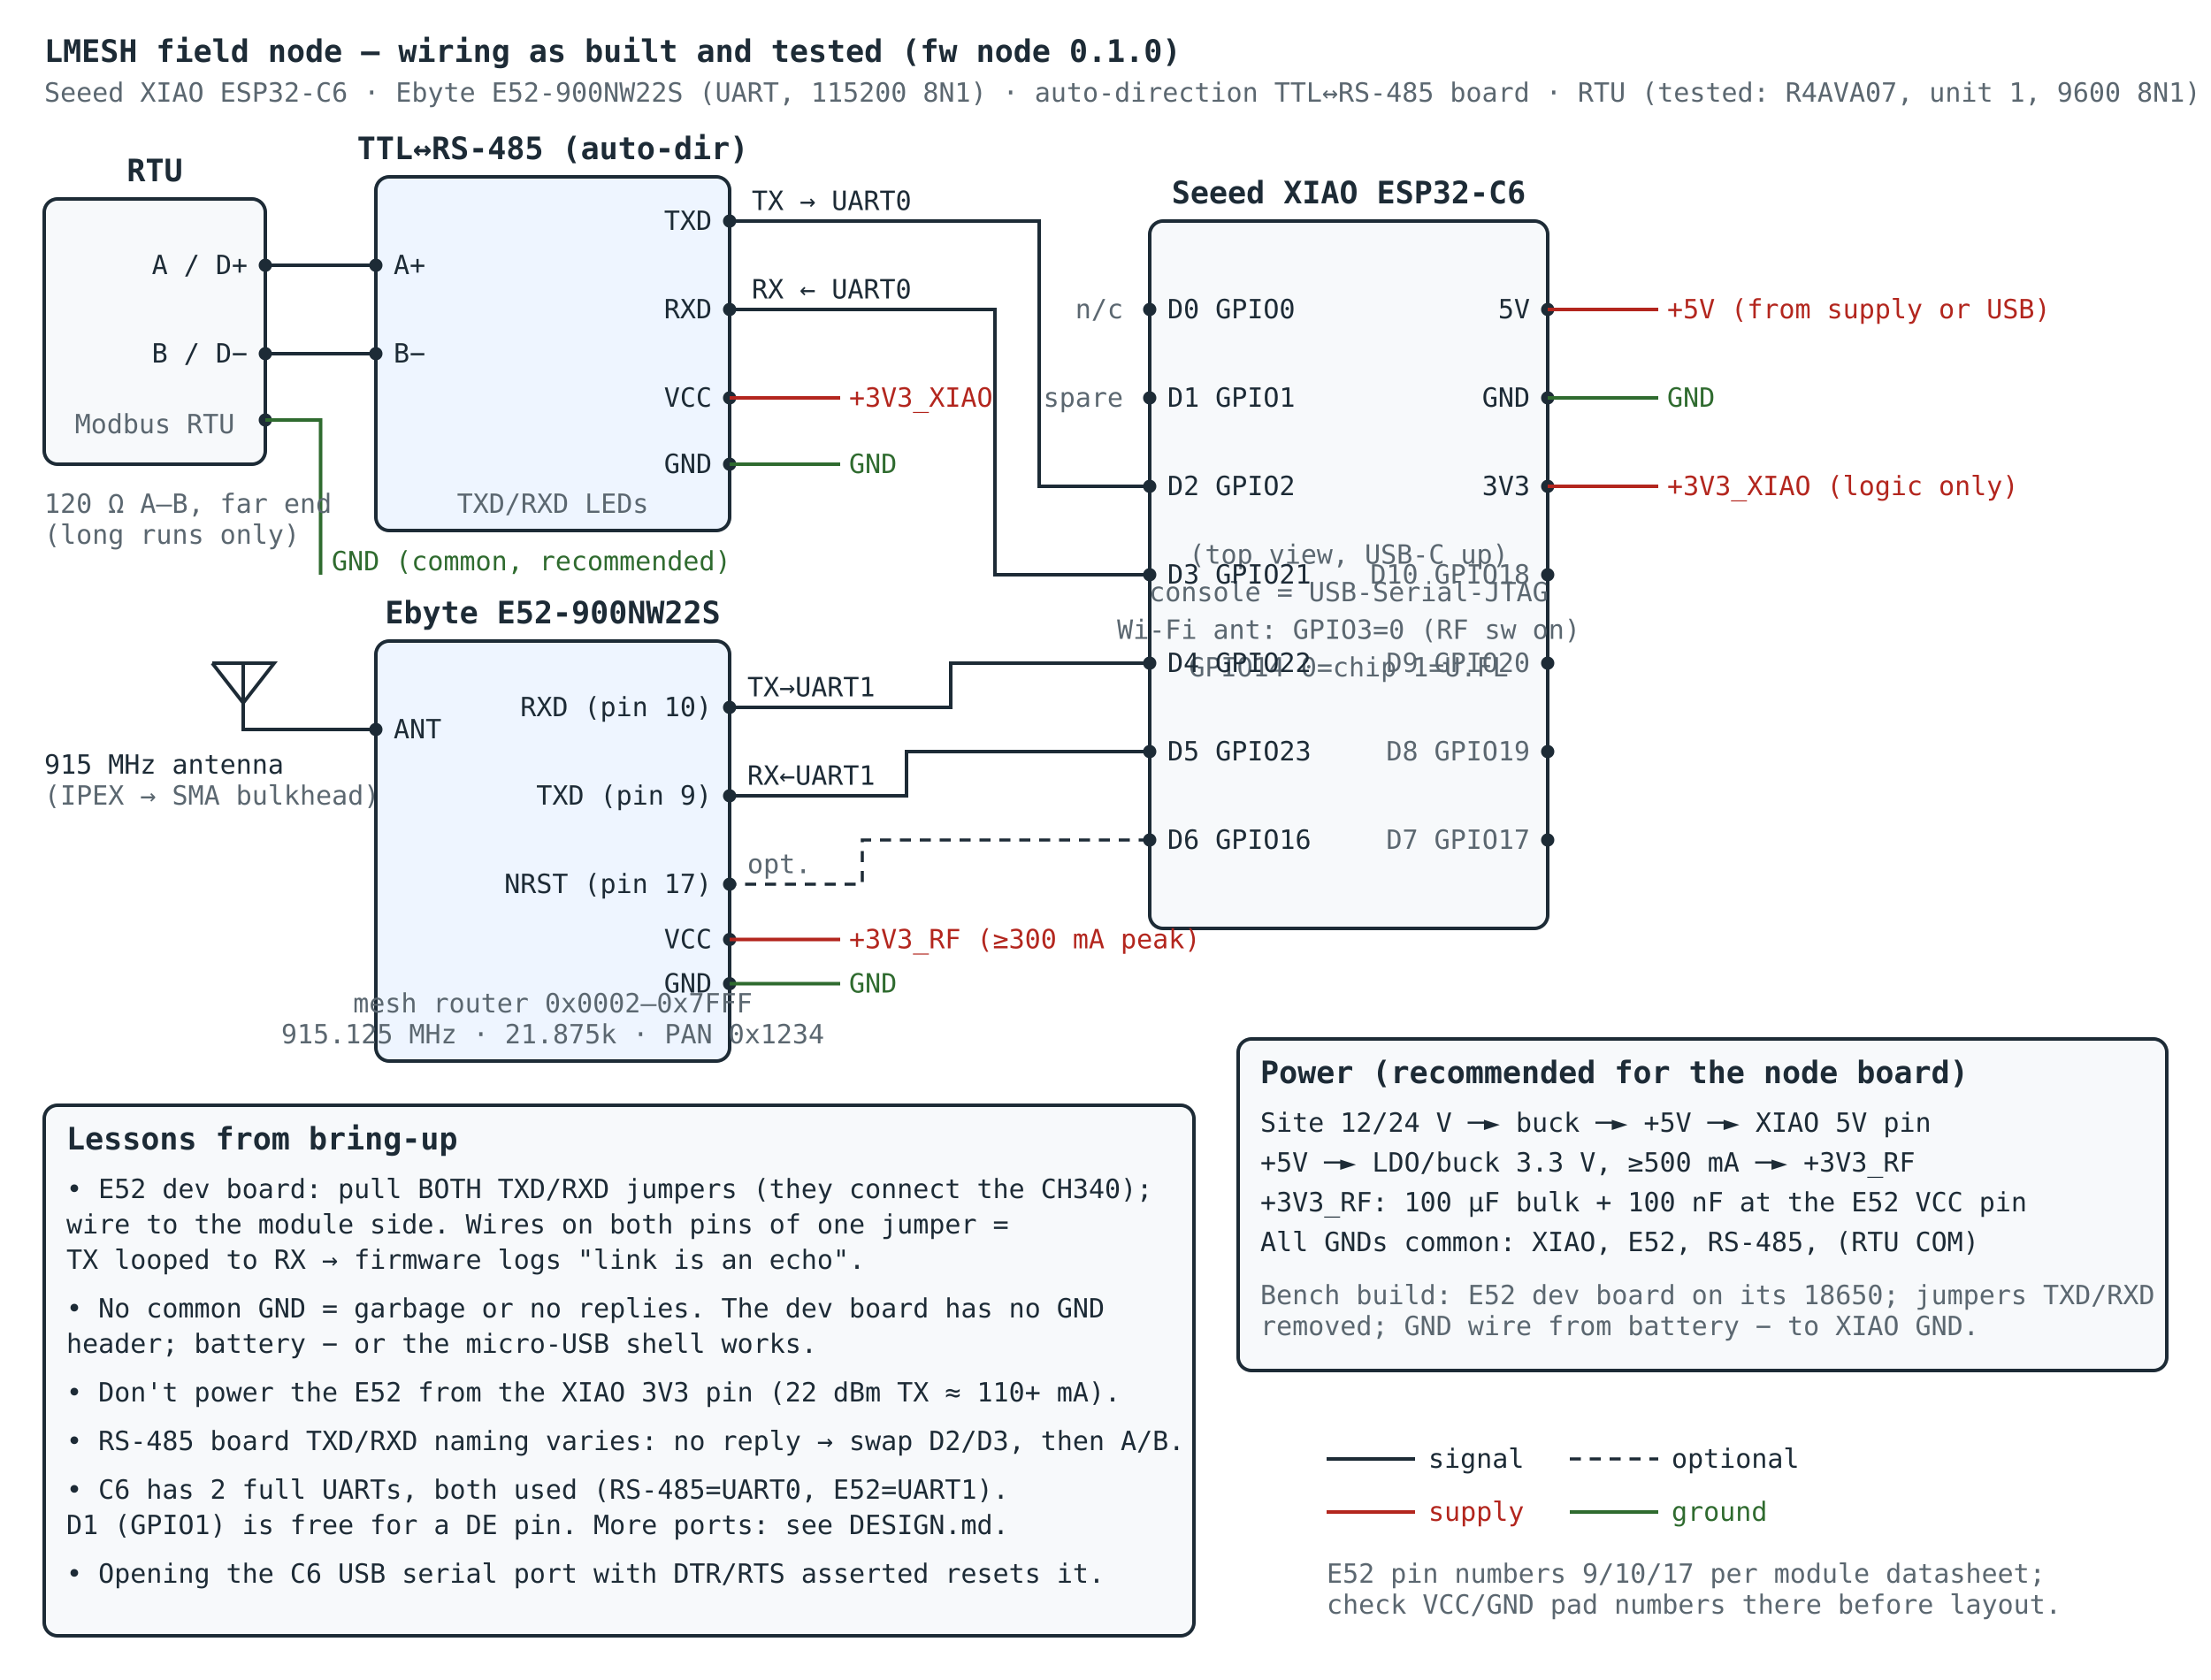
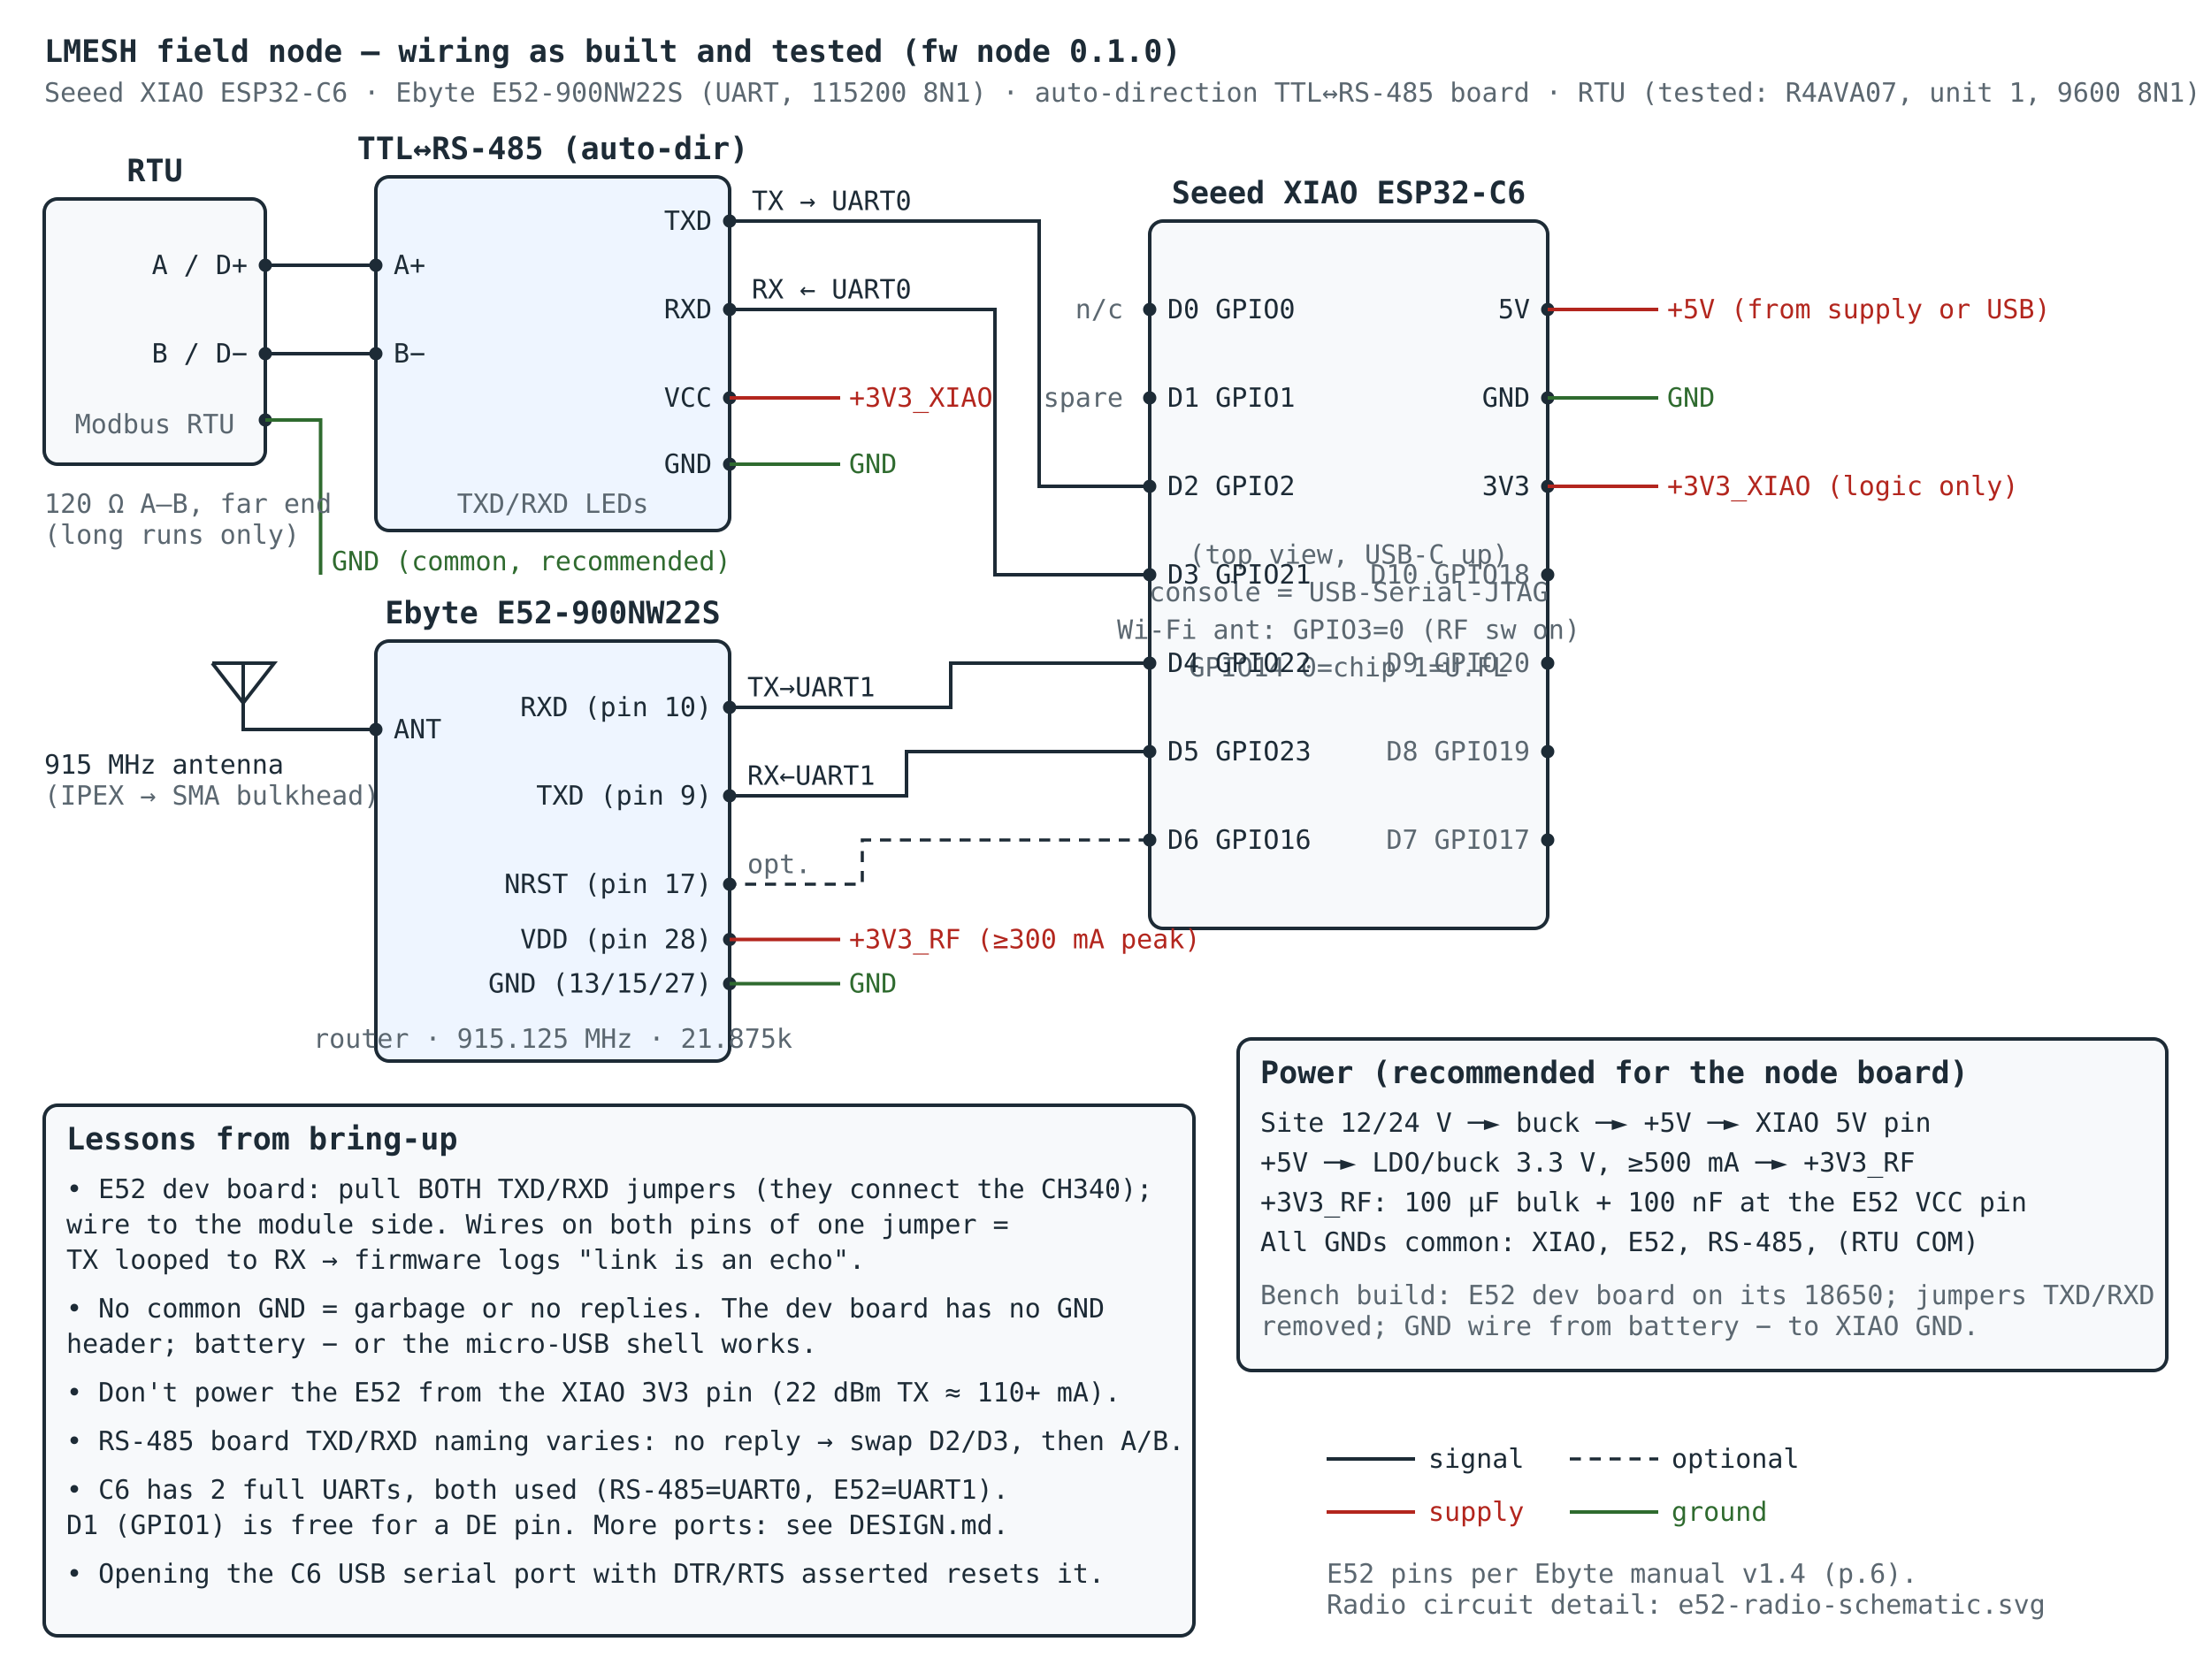
<svg xmlns="http://www.w3.org/2000/svg" viewBox="0 0 1000 760" width="1000" height="760" font-family="Consolas, 'DejaVu Sans Mono', monospace" font-size="12">
  <rect width="1000" height="760" fill="#ffffff" />
  <style>
    .box{fill:#f7f9fb;stroke:#1d2b36;stroke-width:1.6}
    .mod{fill:#eef5ff;stroke:#1d2b36;stroke-width:1.6}
    .w{fill:none;stroke:#1d2b36;stroke-width:1.6}
    .wd{fill:none;stroke:#1d2b36;stroke-width:1.4;stroke-dasharray:5 4}
    .pwr{fill:none;stroke:#b3261e;stroke-width:1.6}
    .gnd{fill:none;stroke:#2f6b2f;stroke-width:1.6}
    .t{fill:#1d2b36}.m{fill:#5b6770}.r{fill:#b3261e}.g{fill:#2f6b2f}
    .h{font-weight:bold;font-size:14px}
    .pin{fill:#1d2b36}
  </style>
  <text x="20" y="28" class="t h" font-size="17">LMESH field node — wiring as built and tested (fw node 0.1.0)</text>
  <text x="20" y="46" class="m">Seeed XIAO ESP32-C6 · Ebyte E52-900NW22S (UART, 115200 8N1) · auto-direction TTL↔RS-485 board · RTU (tested: R4AVA07, unit 1, 9600 8N1)</text>
  <rect class="box" x="520" y="100" width="180" height="320" rx="6" />
  <text x="610" y="92" text-anchor="middle" class="t h">Seeed XIAO ESP32-C6</text>
  <text x="610" y="255" text-anchor="middle" class="m">(top view, USB-C up)</text>
  <text x="610" y="272" text-anchor="middle" class="m">console = USB-Serial-JTAG</text>
  <text x="610" y="289" text-anchor="middle" class="m">Wi-Fi ant: GPIO3=0 (RF sw on)</text>
  <text x="610" y="306" text-anchor="middle" class="m">GPIO14 0=chip 1=U.FL</text>
  <g class="pin">
    <circle cx="520" cy="140" r="3" />
    <circle cx="520" cy="180" r="3" />
    <circle cx="520" cy="220" r="3" />
    <circle cx="520" cy="260" r="3" />
    <circle cx="520" cy="300" r="3" />
    <circle cx="520" cy="340" r="3" />
    <circle cx="520" cy="380" r="3" />
    <circle cx="700" cy="140" r="3" />
    <circle cx="700" cy="180" r="3" />
    <circle cx="700" cy="220" r="3" />
    <circle cx="700" cy="260" r="3" />
    <circle cx="700" cy="300" r="3" />
    <circle cx="700" cy="340" r="3" />
    <circle cx="700" cy="380" r="3" />
  </g>
  <text x="528" y="144" class="t">D0 GPIO0</text>
  <text x="528" y="184" class="t">D1 GPIO1</text>
  <text x="528" y="224" class="t">D2 GPIO2</text>
  <text x="528" y="264" class="t">D3 GPIO21</text>
  <text x="528" y="304" class="t">D4 GPIO22</text>
  <text x="528" y="344" class="t">D5 GPIO23</text>
  <text x="528" y="384" class="t">D6 GPIO16</text>
  <text x="692" y="144" text-anchor="end" class="t">5V</text>
  <text x="692" y="184" text-anchor="end" class="t">GND</text>
  <text x="692" y="224" text-anchor="end" class="t">3V3</text>
  <text x="692" y="264" text-anchor="end" class="m">D10 GPIO18</text>
  <text x="692" y="304" text-anchor="end" class="m">D9 GPIO20</text>
  <text x="692" y="344" text-anchor="end" class="m">D8 GPIO19</text>
  <text x="692" y="384" text-anchor="end" class="m">D7 GPIO17</text>
  <text x="508" y="144" text-anchor="end" class="m">n/c</text>
  <text x="508" y="184" text-anchor="end" class="m">spare</text>
  <rect class="mod" x="170" y="80" width="160" height="160" rx="6" />
  <text x="250" y="72" text-anchor="middle" class="t h">TTL↔RS-485 (auto-dir)</text>
  <text x="250" y="232" text-anchor="middle" class="m">TXD/RXD LEDs</text>
  <g class="pin">
    <circle cx="330" cy="100" r="3" />
    <circle cx="330" cy="140" r="3" />
    <circle cx="330" cy="180" r="3" />
    <circle cx="330" cy="210" r="3" />
    <circle cx="170" cy="120" r="3" />
    <circle cx="170" cy="160" r="3" />
  </g>
  <text x="322" y="104" text-anchor="end" class="t">TXD</text>
  <text x="322" y="144" text-anchor="end" class="t">RXD</text>
  <text x="322" y="184" text-anchor="end" class="t">VCC</text>
  <text x="322" y="214" text-anchor="end" class="t">GND</text>
  <text x="178" y="124" class="t">A+</text>
  <text x="178" y="164" class="t">B−</text>
  <polyline class="w" points="520,220 470,220 470,100 330,100" />
  <polyline class="w" points="520,260 450,260 450,140 330,140" />
  <text x="340" y="95" class="t">TX → UART0</text>
  <text x="340" y="135" class="t">RX ← UART0</text>
  <line class="pwr" x1="330" y1="180" x2="380" y2="180" />
  <text x="384" y="184" class="r">+3V3_XIAO</text>
  <line class="gnd" x1="330" y1="210" x2="380" y2="210" />
  <text x="384" y="214" class="g">GND</text>
  <rect class="box" x="20" y="90" width="100" height="120" rx="6" />
  <text x="70" y="82" text-anchor="middle" class="t h">RTU</text>
  <text x="70" y="196" text-anchor="middle" class="m">Modbus RTU</text>
  <g class="pin">
    <circle cx="120" cy="120" r="3" />
    <circle cx="120" cy="160" r="3" />
    <circle cx="120" cy="190" r="3" />
  </g>
  <text x="112" y="124" text-anchor="end" class="t">A / D+</text>
  <text x="112" y="164" text-anchor="end" class="t">B / D−</text>
  <line class="w" x1="120" y1="120" x2="170" y2="120" />
  <line class="w" x1="120" y1="160" x2="170" y2="160" />
  <polyline class="gnd" points="120,190 145,190 145,260" />
  <text x="150" y="258" class="g">GND (common, recommended)</text>
  <text x="20" y="232" class="m">120 Ω A–B, far end</text>
  <text x="20" y="246" class="m">(long runs only)</text>
  <rect class="mod" x="170" y="290" width="160" height="190" rx="6" />
  <text x="250" y="282" text-anchor="middle" class="t h">Ebyte E52-900NW22S</text>
-   <text x="250" y="458" text-anchor="middle" class="m">mesh router 0x0002–0x7FFF</text>
-   <text x="250" y="472" text-anchor="middle" class="m">915.125 MHz · 21.875k · PAN 0x1234</text>
+   <text x="250" y="474" text-anchor="middle" class="m">router · 915.125 MHz · 21.875k</text>
  <g class="pin">
    <circle cx="330" cy="320" r="3" />
    <circle cx="330" cy="360" r="3" />
    <circle cx="330" cy="400" r="3" />
    <circle cx="330" cy="425" r="3" />
    <circle cx="330" cy="445" r="3" />
    <circle cx="170" cy="330" r="3" />
  </g>
  <text x="322" y="324" text-anchor="end" class="t">RXD (pin 10)</text>
  <text x="322" y="364" text-anchor="end" class="t">TXD (pin 9)</text>
  <text x="322" y="404" text-anchor="end" class="t">NRST (pin 17)</text>
-   <text x="322" y="429" text-anchor="end" class="t">VCC</text>
-   <text x="322" y="449" text-anchor="end" class="t">GND</text>
+   <text x="322" y="429" text-anchor="end" class="t">VDD (pin 28)</text>
+   <text x="322" y="449" text-anchor="end" class="t">GND (13/15/27)</text>
  <text x="178" y="334" class="t">ANT</text>
  <polyline class="w" points="170,330 110,330 110,300" />
  <polyline class="w" points="96,300 110,318 124,300 96,300" />
  <text x="20" y="350" class="t">915 MHz antenna</text>
  <text x="20" y="364" class="m">(IPEX → SMA bulkhead)</text>
  <polyline class="w" points="520,300 430,300 430,320 330,320" />
  <polyline class="w" points="520,340 410,340 410,360 330,360" />
  <polyline class="wd" points="520,380 390,380 390,400 330,400" />
  <text x="338" y="315" class="t">TX→UART1</text>
  <text x="338" y="355" class="t">RX←UART1</text>
  <text x="338" y="395" class="m">opt.</text>
  <line class="pwr" x1="330" y1="425" x2="380" y2="425" />
  <text x="384" y="429" class="r">+3V3_RF (≥300 mA peak)</text>
  <line class="gnd" x1="330" y1="445" x2="380" y2="445" />
  <text x="384" y="449" class="g">GND</text>
  <line class="pwr" x1="700" y1="140" x2="750" y2="140" />
  <text x="754" y="144" class="r">+5V (from supply or USB)</text>
  <line class="gnd" x1="700" y1="180" x2="750" y2="180" />
  <text x="754" y="184" class="g">GND</text>
  <line class="pwr" x1="700" y1="220" x2="750" y2="220" />
  <text x="754" y="224" class="r">+3V3_XIAO (logic only)</text>
  <rect class="box" x="560" y="470" width="420" height="150" rx="6" />
  <text x="570" y="490" class="t h">Power (recommended for the node board)</text>
  <text x="570" y="512" class="t">Site 12/24 V ─► buck ─► +5V ─► XIAO 5V pin</text>
  <text x="570" y="530" class="t">              +5V ─► LDO/buck 3.3 V, ≥500 mA ─► +3V3_RF</text>
  <text x="570" y="548" class="t">+3V3_RF: 100 µF bulk + 100 nF at the E52 VCC pin</text>
  <text x="570" y="566" class="t">All GNDs common: XIAO, E52, RS-485, (RTU COM)</text>
  <text x="570" y="590" class="m">Bench build: E52 dev board on its 18650; jumpers TXD/RXD</text>
  <text x="570" y="604" class="m">removed; GND wire from battery − to XIAO GND.</text>
  <rect class="box" x="20" y="500" width="520" height="240" rx="6" />
  <text x="30" y="520" class="t h">Lessons from bring-up</text>
  <text x="30" y="542" class="t">• E52 dev board: pull BOTH TXD/RXD jumpers (they connect the CH340);</text>
  <text x="30" y="558" class="t">  wire to the module side. Wires on both pins of one jumper =</text>
  <text x="30" y="574" class="t">  TX looped to RX → firmware logs "link is an echo".</text>
  <text x="30" y="596" class="t">• No common GND = garbage or no replies. The dev board has no GND</text>
  <text x="30" y="612" class="t">  header; battery − or the micro-USB shell works.</text>
  <text x="30" y="634" class="t">• Don't power the E52 from the XIAO 3V3 pin (22 dBm TX ≈ 110+ mA).</text>
  <text x="30" y="656" class="t">• RS-485 board TXD/RXD naming varies: no reply → swap D2/D3, then A/B.</text>
  <text x="30" y="678" class="t">• C6 has 2 full UARTs, both used (RS-485=UART0, E52=UART1).</text>
  <text x="30" y="694" class="t">  D1 (GPIO1) is free for a DE pin. More ports: see DESIGN.md.</text>
  <text x="30" y="716" class="t">• Opening the C6 USB serial port with DTR/RTS asserted resets it.</text>
  <line class="w" x1="600" y1="660" x2="640" y2="660" />
  <text x="646" y="664" class="t">signal</text>
  <line class="wd" x1="710" y1="660" x2="750" y2="660" />
  <text x="756" y="664" class="t">optional</text>
  <line class="pwr" x1="600" y1="684" x2="640" y2="684" />
  <text x="646" y="688" class="r">supply</text>
  <line class="gnd" x1="710" y1="684" x2="750" y2="684" />
  <text x="756" y="688" class="g">ground</text>
-   <text x="600" y="716" class="m">E52 pin numbers 9/10/17 per module datasheet;</text>
-   <text x="600" y="730" class="m">check VCC/GND pad numbers there before layout.</text>
+   <text x="600" y="716" class="m">E52 pins per Ebyte manual v1.4 (p.6).</text>
+   <text x="600" y="730" class="m">Radio circuit detail: e52-radio-schematic.svg</text>
</svg>
